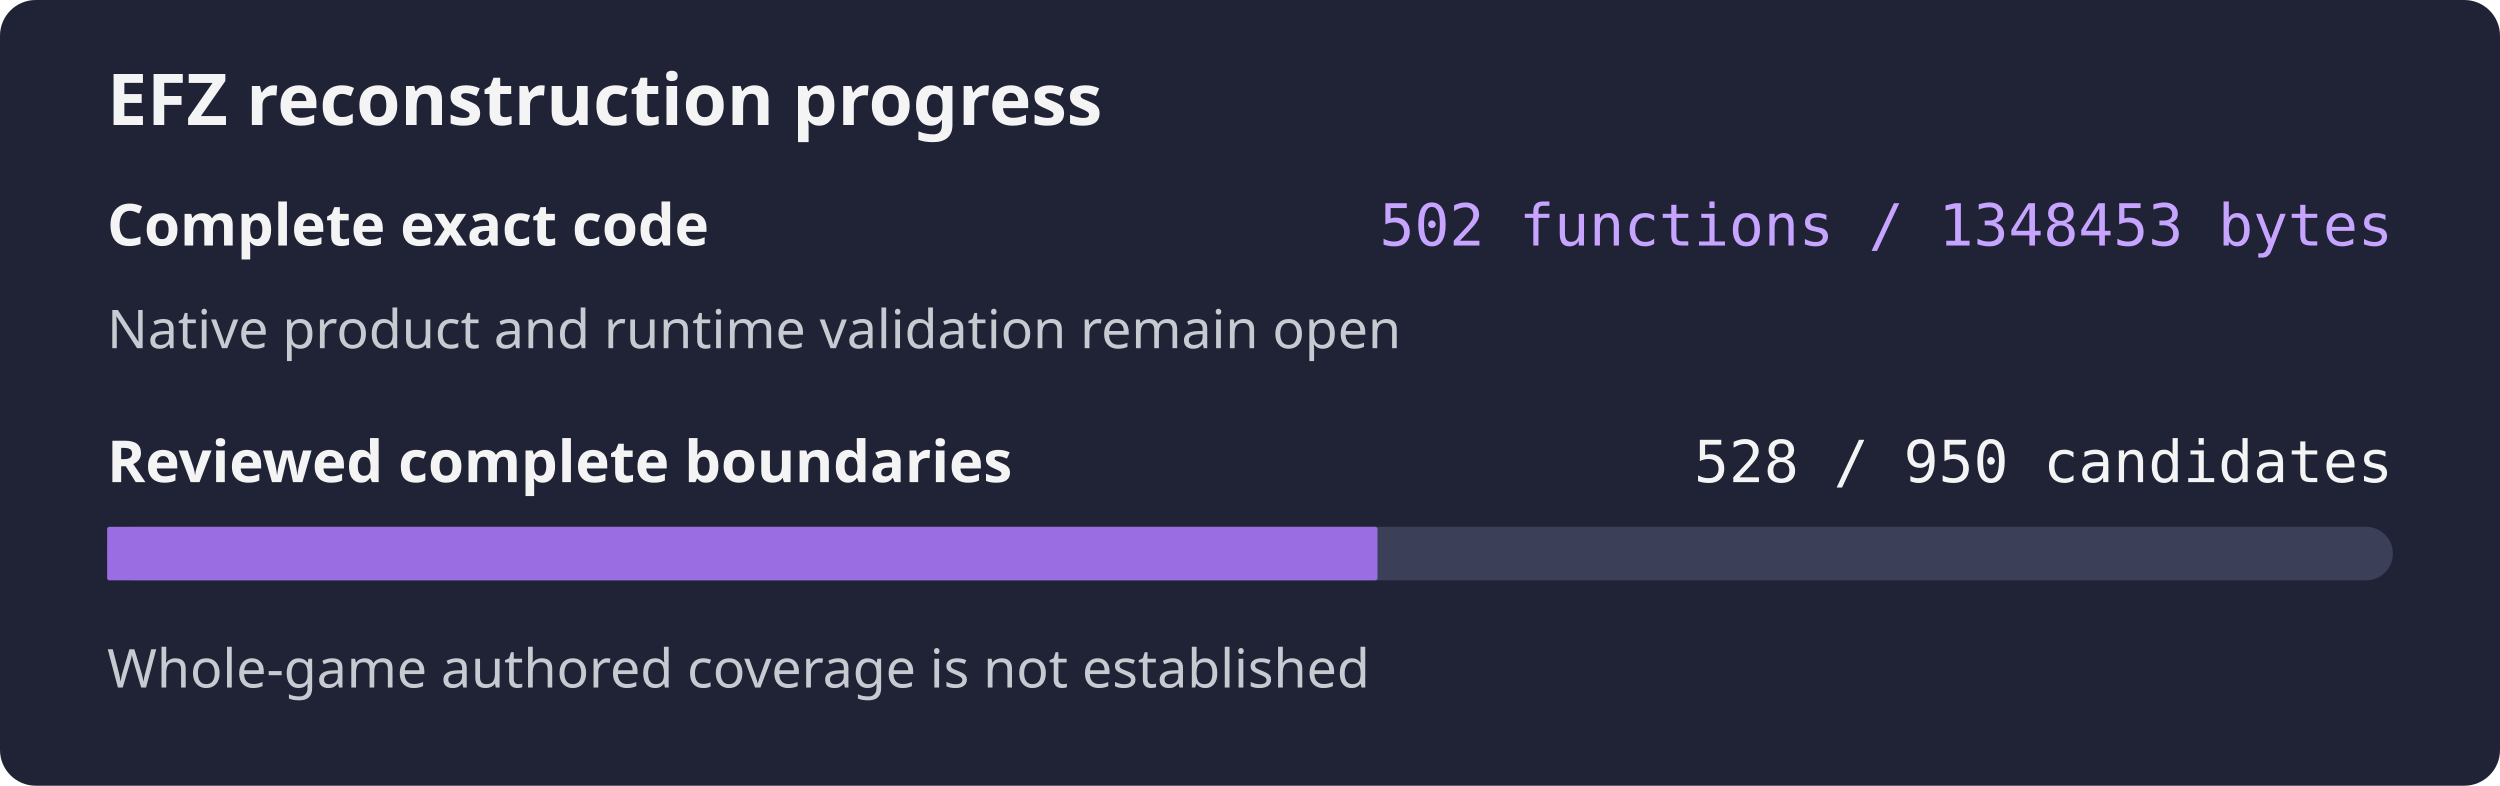
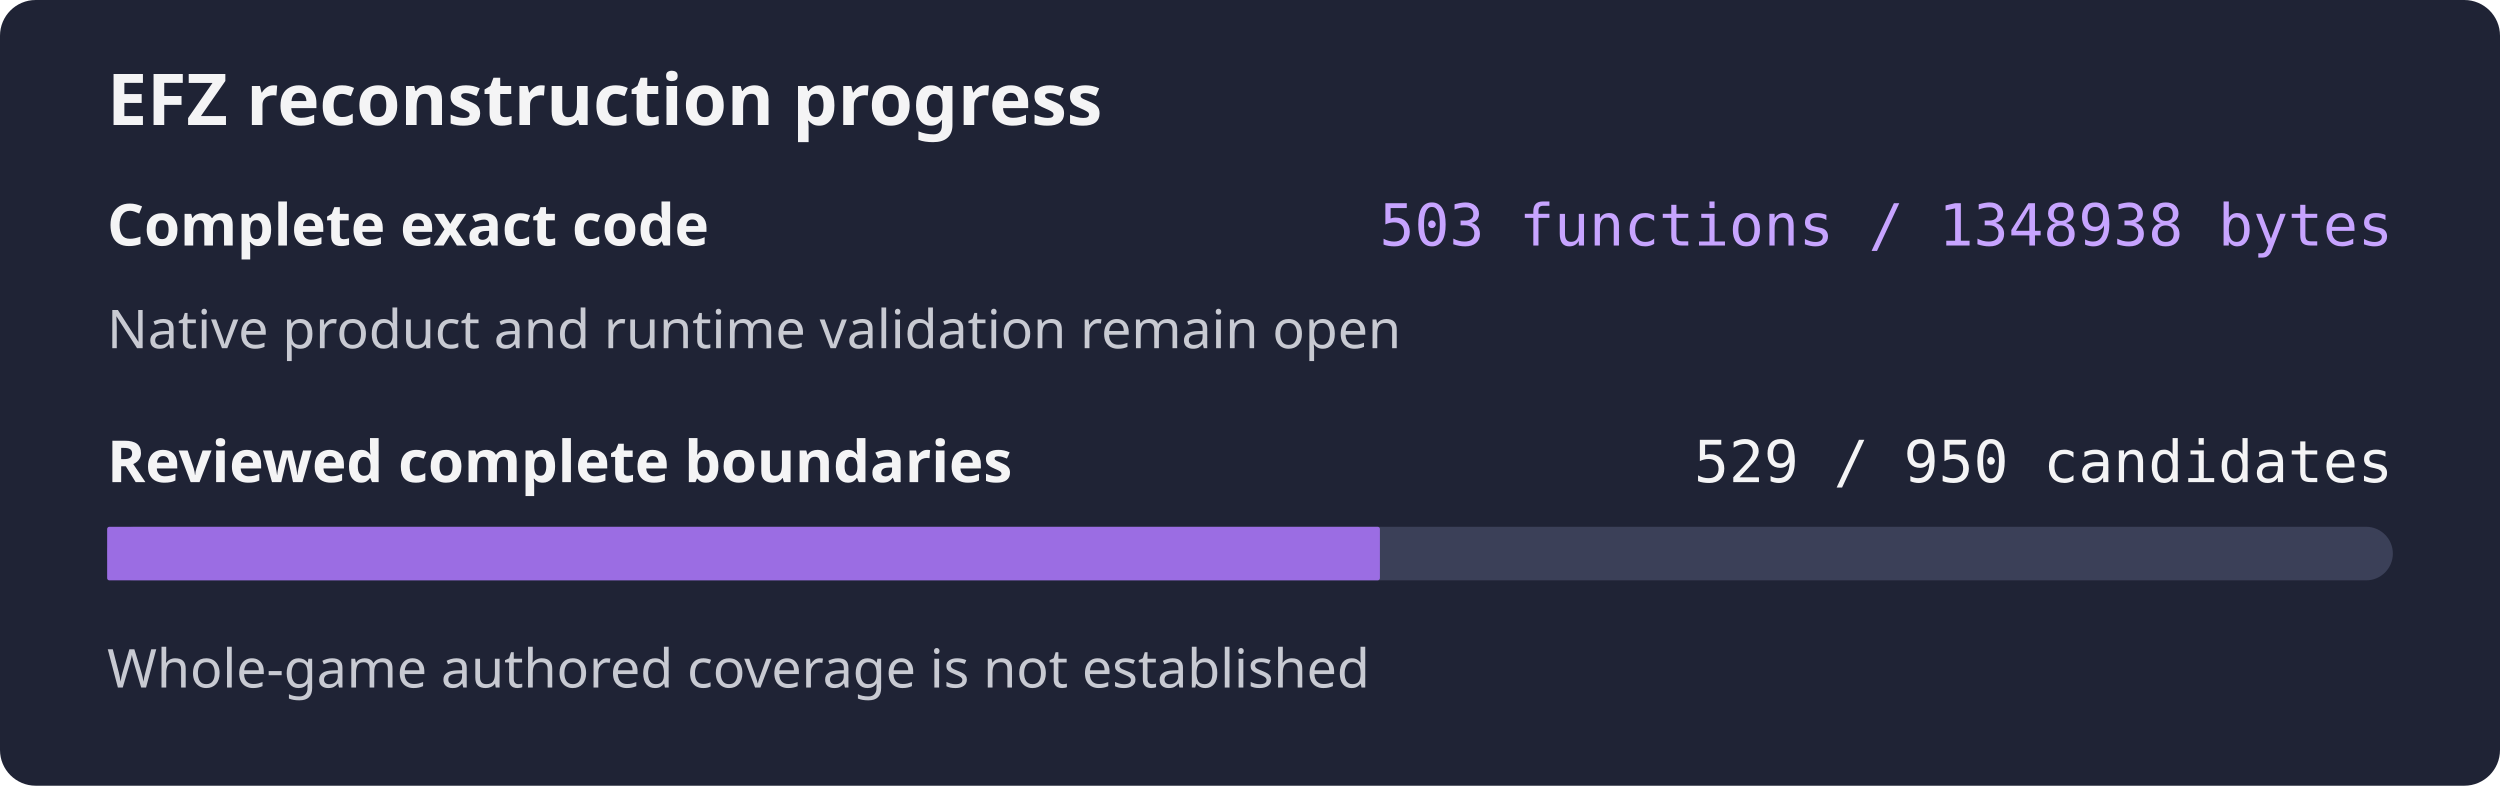
- <svg xmlns="http://www.w3.org/2000/svg" width="560" height="176" role="img" aria-label="EFZ reconstruction: 502 exact functions, 1348453 exact bytes; 528 reviewed boundaries out of 950 candidates">
+ <svg xmlns="http://www.w3.org/2000/svg" width="560" height="176" role="img" aria-label="EFZ reconstruction: 503 exact functions, 1348938 exact bytes; 529 reviewed boundaries out of 950 candidates">
  <rect width="560" height="176" rx="8" fill="#1f2335" />
  <text x="24" y="28" fill="#f4f4f5" font-family="sans-serif" font-size="16" font-weight="600">EFZ reconstruction progress</text>
  <text x="24" y="55" fill="#f4f4f5" font-family="sans-serif" font-size="13" font-weight="600">Complete exact code</text>
-   <text x="536" y="55" fill="#c7a4ff" text-anchor="end" font-family="monospace" font-size="13">502 functions / 1348453 bytes</text>
+   <text x="536" y="55" fill="#c7a4ff" text-anchor="end" font-family="monospace" font-size="13">503 functions / 1348938 bytes</text>
  <text x="24" y="78" fill="#c8cad2" font-family="sans-serif" font-size="12">Native product and runtime validation remain open</text>
  <text x="24" y="108" fill="#f4f4f5" font-family="sans-serif" font-size="13" font-weight="600">Reviewed complete boundaries</text>
-   <text x="536" y="108" fill="#f4f4f5" text-anchor="end" font-family="monospace" font-size="13">528 / 950 candidates</text>
+   <text x="536" y="108" fill="#f4f4f5" text-anchor="end" font-family="monospace" font-size="13">529 / 950 candidates</text>
  <rect x="24" y="118" width="512" height="12" rx="6" fill="#3b4058" />
-   <rect x="24" y="118" width="284.56" height="12" rx="0.5" fill="#9b6de3" />
+   <rect x="24" y="118" width="285.10" height="12" rx="0.5" fill="#9b6de3" />
  <text x="24" y="154" fill="#c8cad2" font-family="sans-serif" font-size="12">Whole-game authored coverage is not established</text>
</svg>
